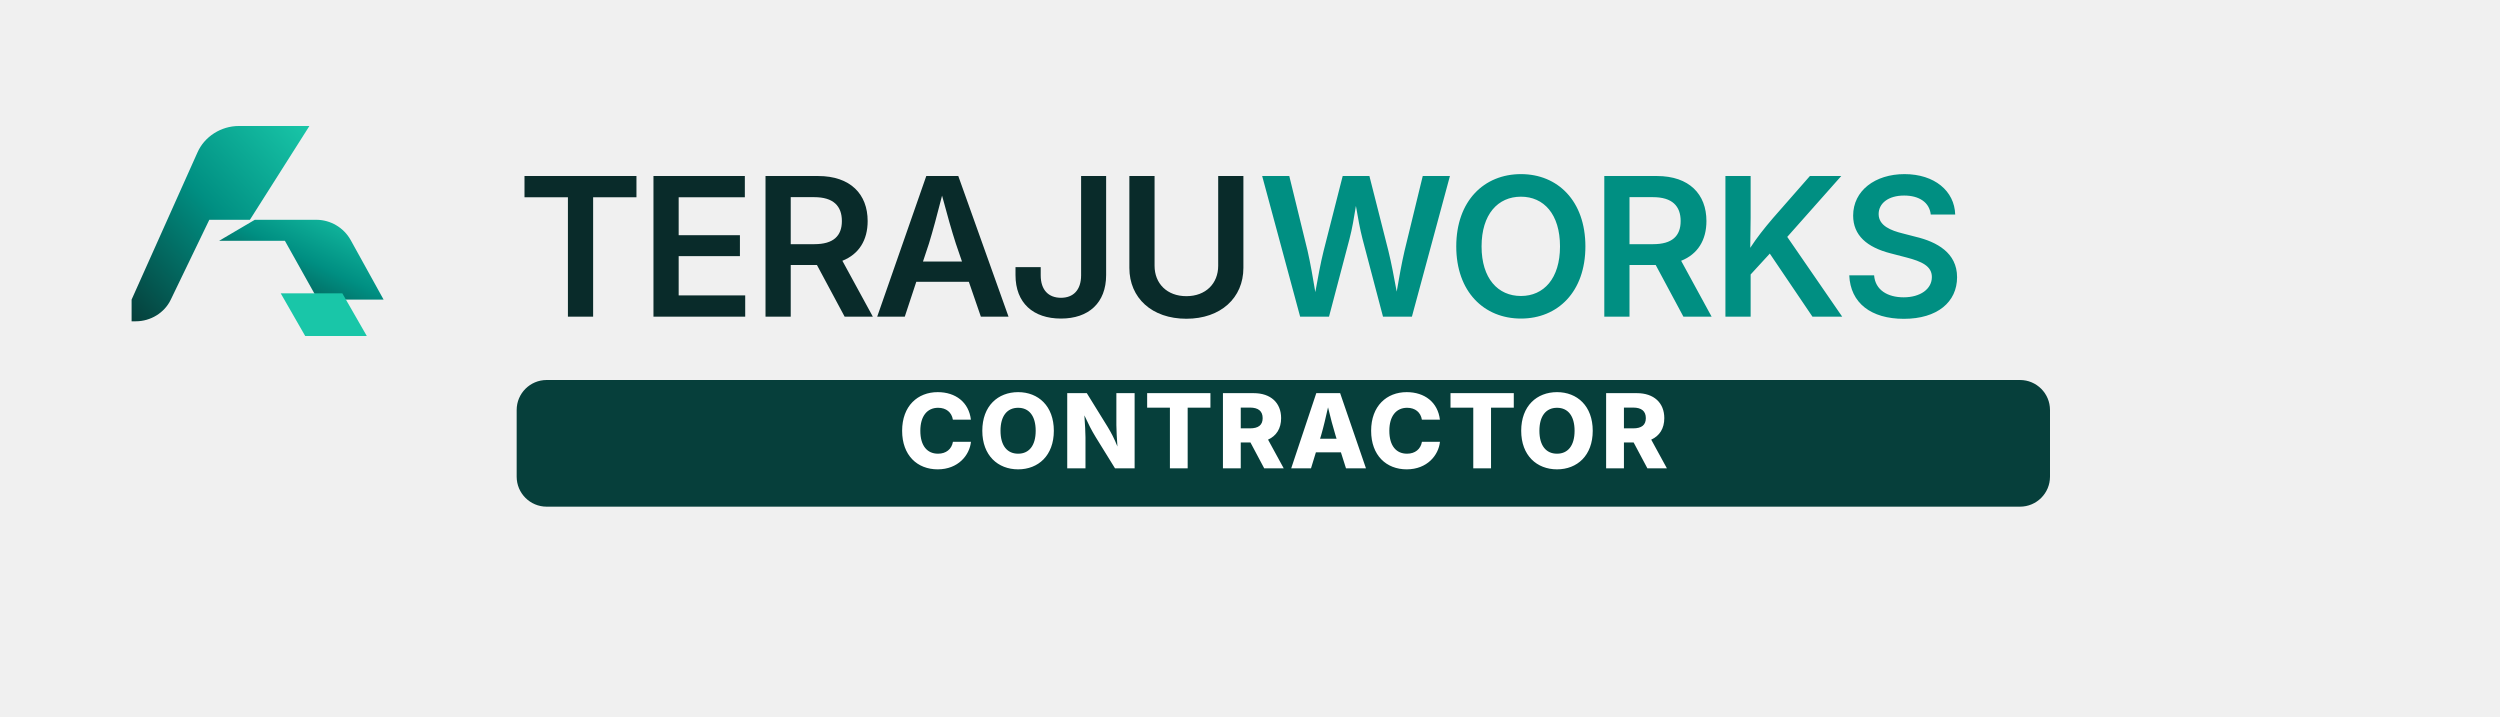
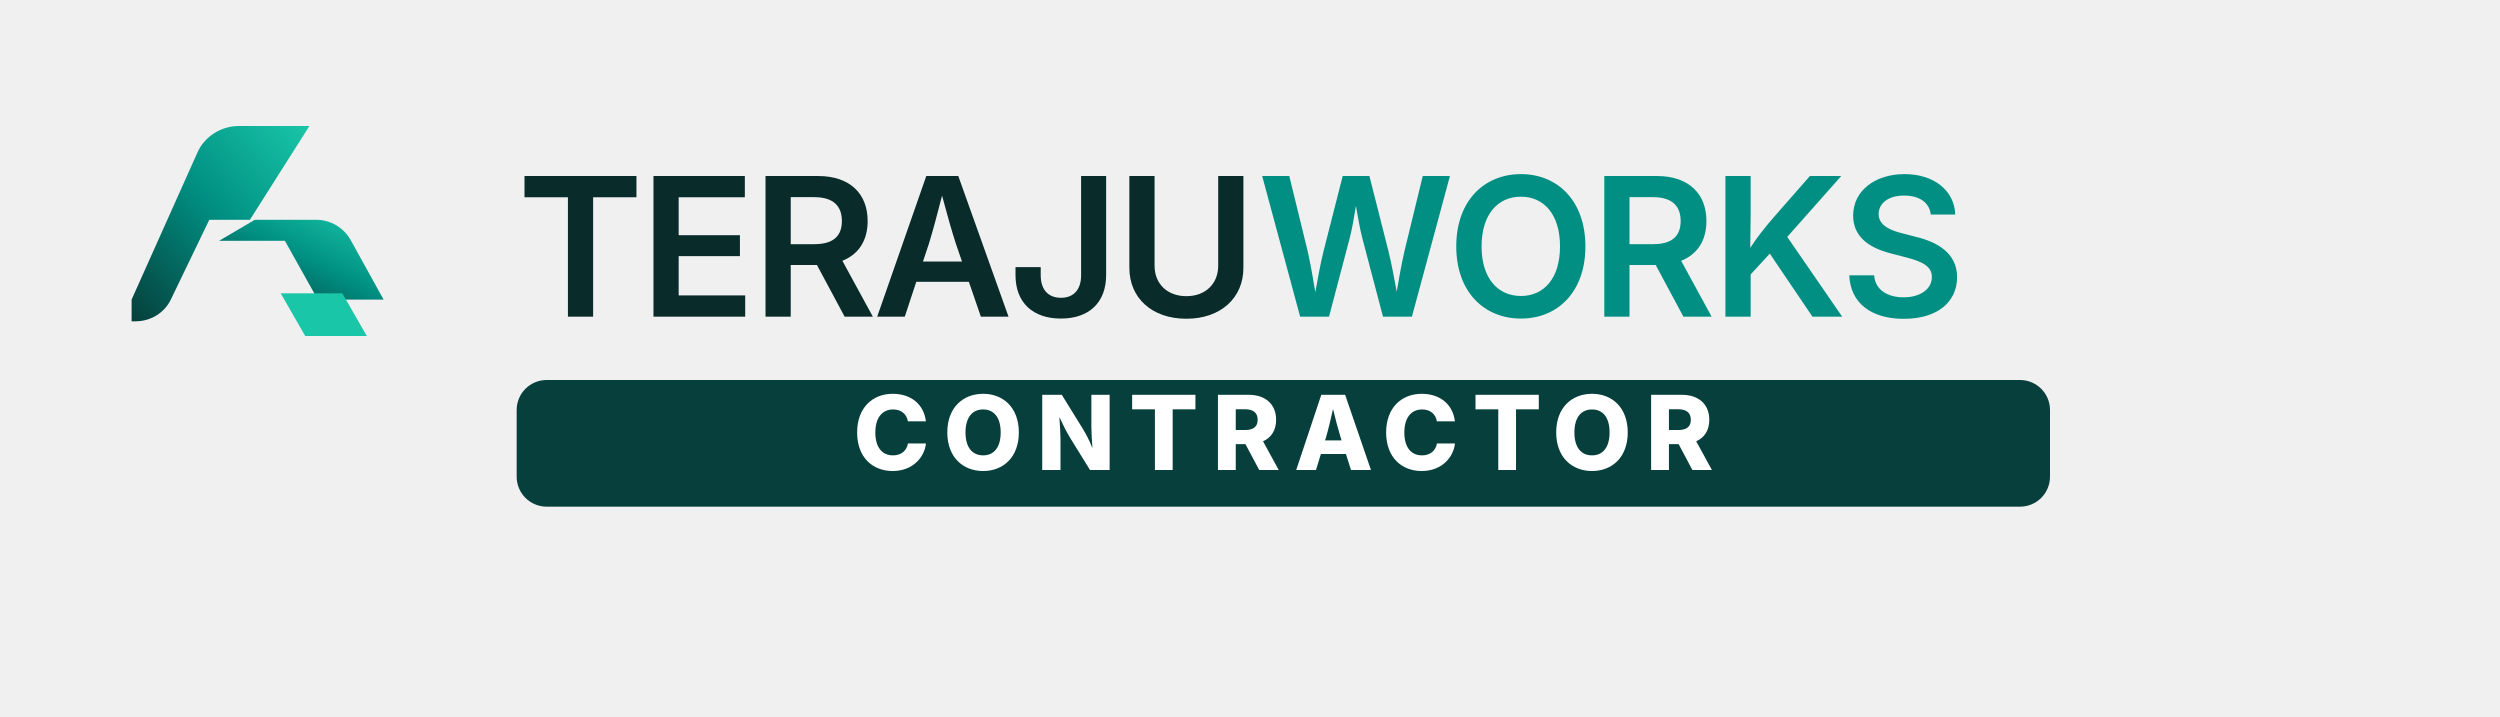
<svg xmlns="http://www.w3.org/2000/svg" viewBox="0 0 1500 430" role="img" aria-label="TERAJUWORKS CONTRACTOR">
  <defs>
    <linearGradient id="twg" x1="0" y1="1" x2="1" y2="0">
      <stop offset="0" stop-color="#063F3B" />
      <stop offset="0.52" stop-color="#008F82" />
      <stop offset="1" stop-color="#19C6A8" />
    </linearGradient>
  </defs>
  <g transform="translate(42 42) scale(.42)">
    <path fill="url(#twg)" d="M88 328 182 118c10-23 34-38 59-38h101L257 214h-58l-55 114c-9 19-29 31-50 31H88Z" />
    <path fill="url(#twg)" d="M264 214h88c20 0 39 11 49 29l47 85h-94l-47-84h-94l51-30Z" />
    <path fill="#19C6A8" d="M301 319h88l35 61h-88l-35-61Z" />
  </g>
  <text x="310" y="190" font-family="Inter,Arial,sans-serif" font-size="116" font-weight="600" letter-spacing="-3" fill="#092B2A">TERAJU<tspan fill="#008F82">WORKS</tspan>
  </text>
  <rect x="310" y="228" width="920" height="76" rx="18" fill="#063F3B" />
-   <text x="770" y="281" text-anchor="middle" font-family="Inter,Arial,sans-serif" font-size="62" font-weight="800" letter-spacing="2" fill="#FFFFFF" textLength="880" lengthAdjust="spacingAndGlyphs">CONTRACTOR</text>
+   <text x="770" y="282" text-anchor="middle" font-family="Inter,Arial,sans-serif" font-size="62" font-weight="800" letter-spacing="8" fill="#FFFFFF">CONTRACTOR</text>
</svg>
